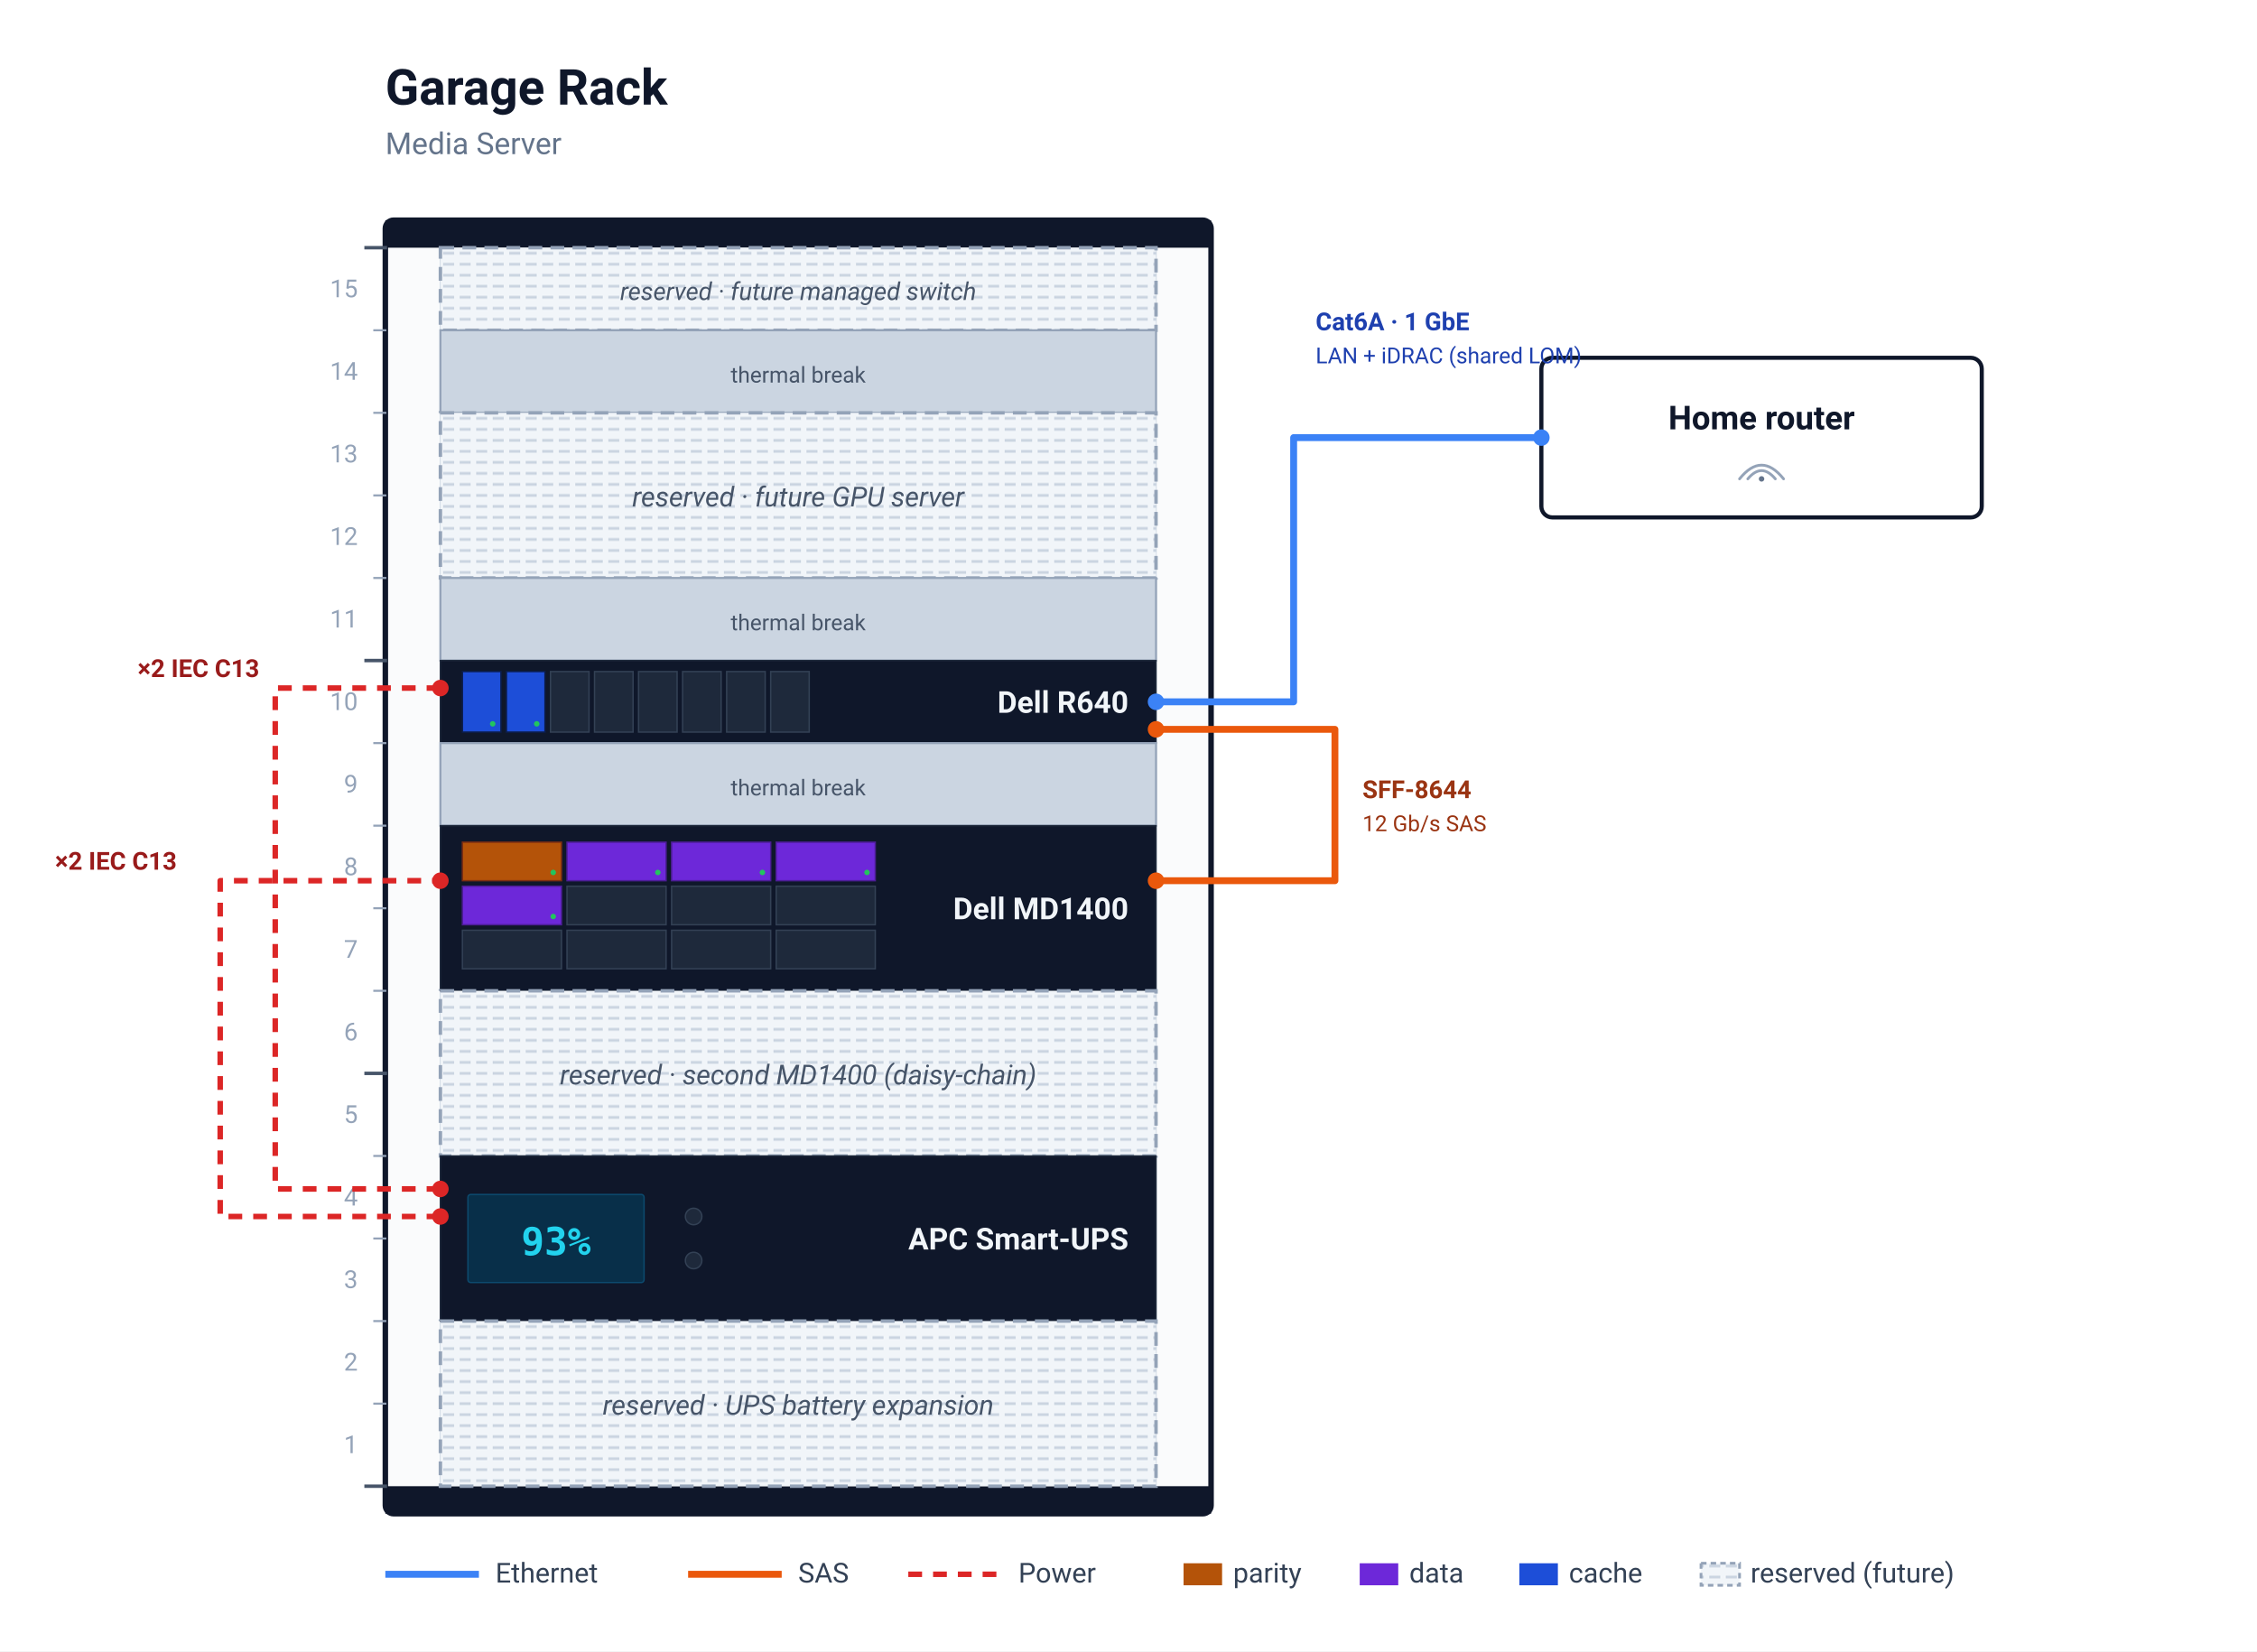
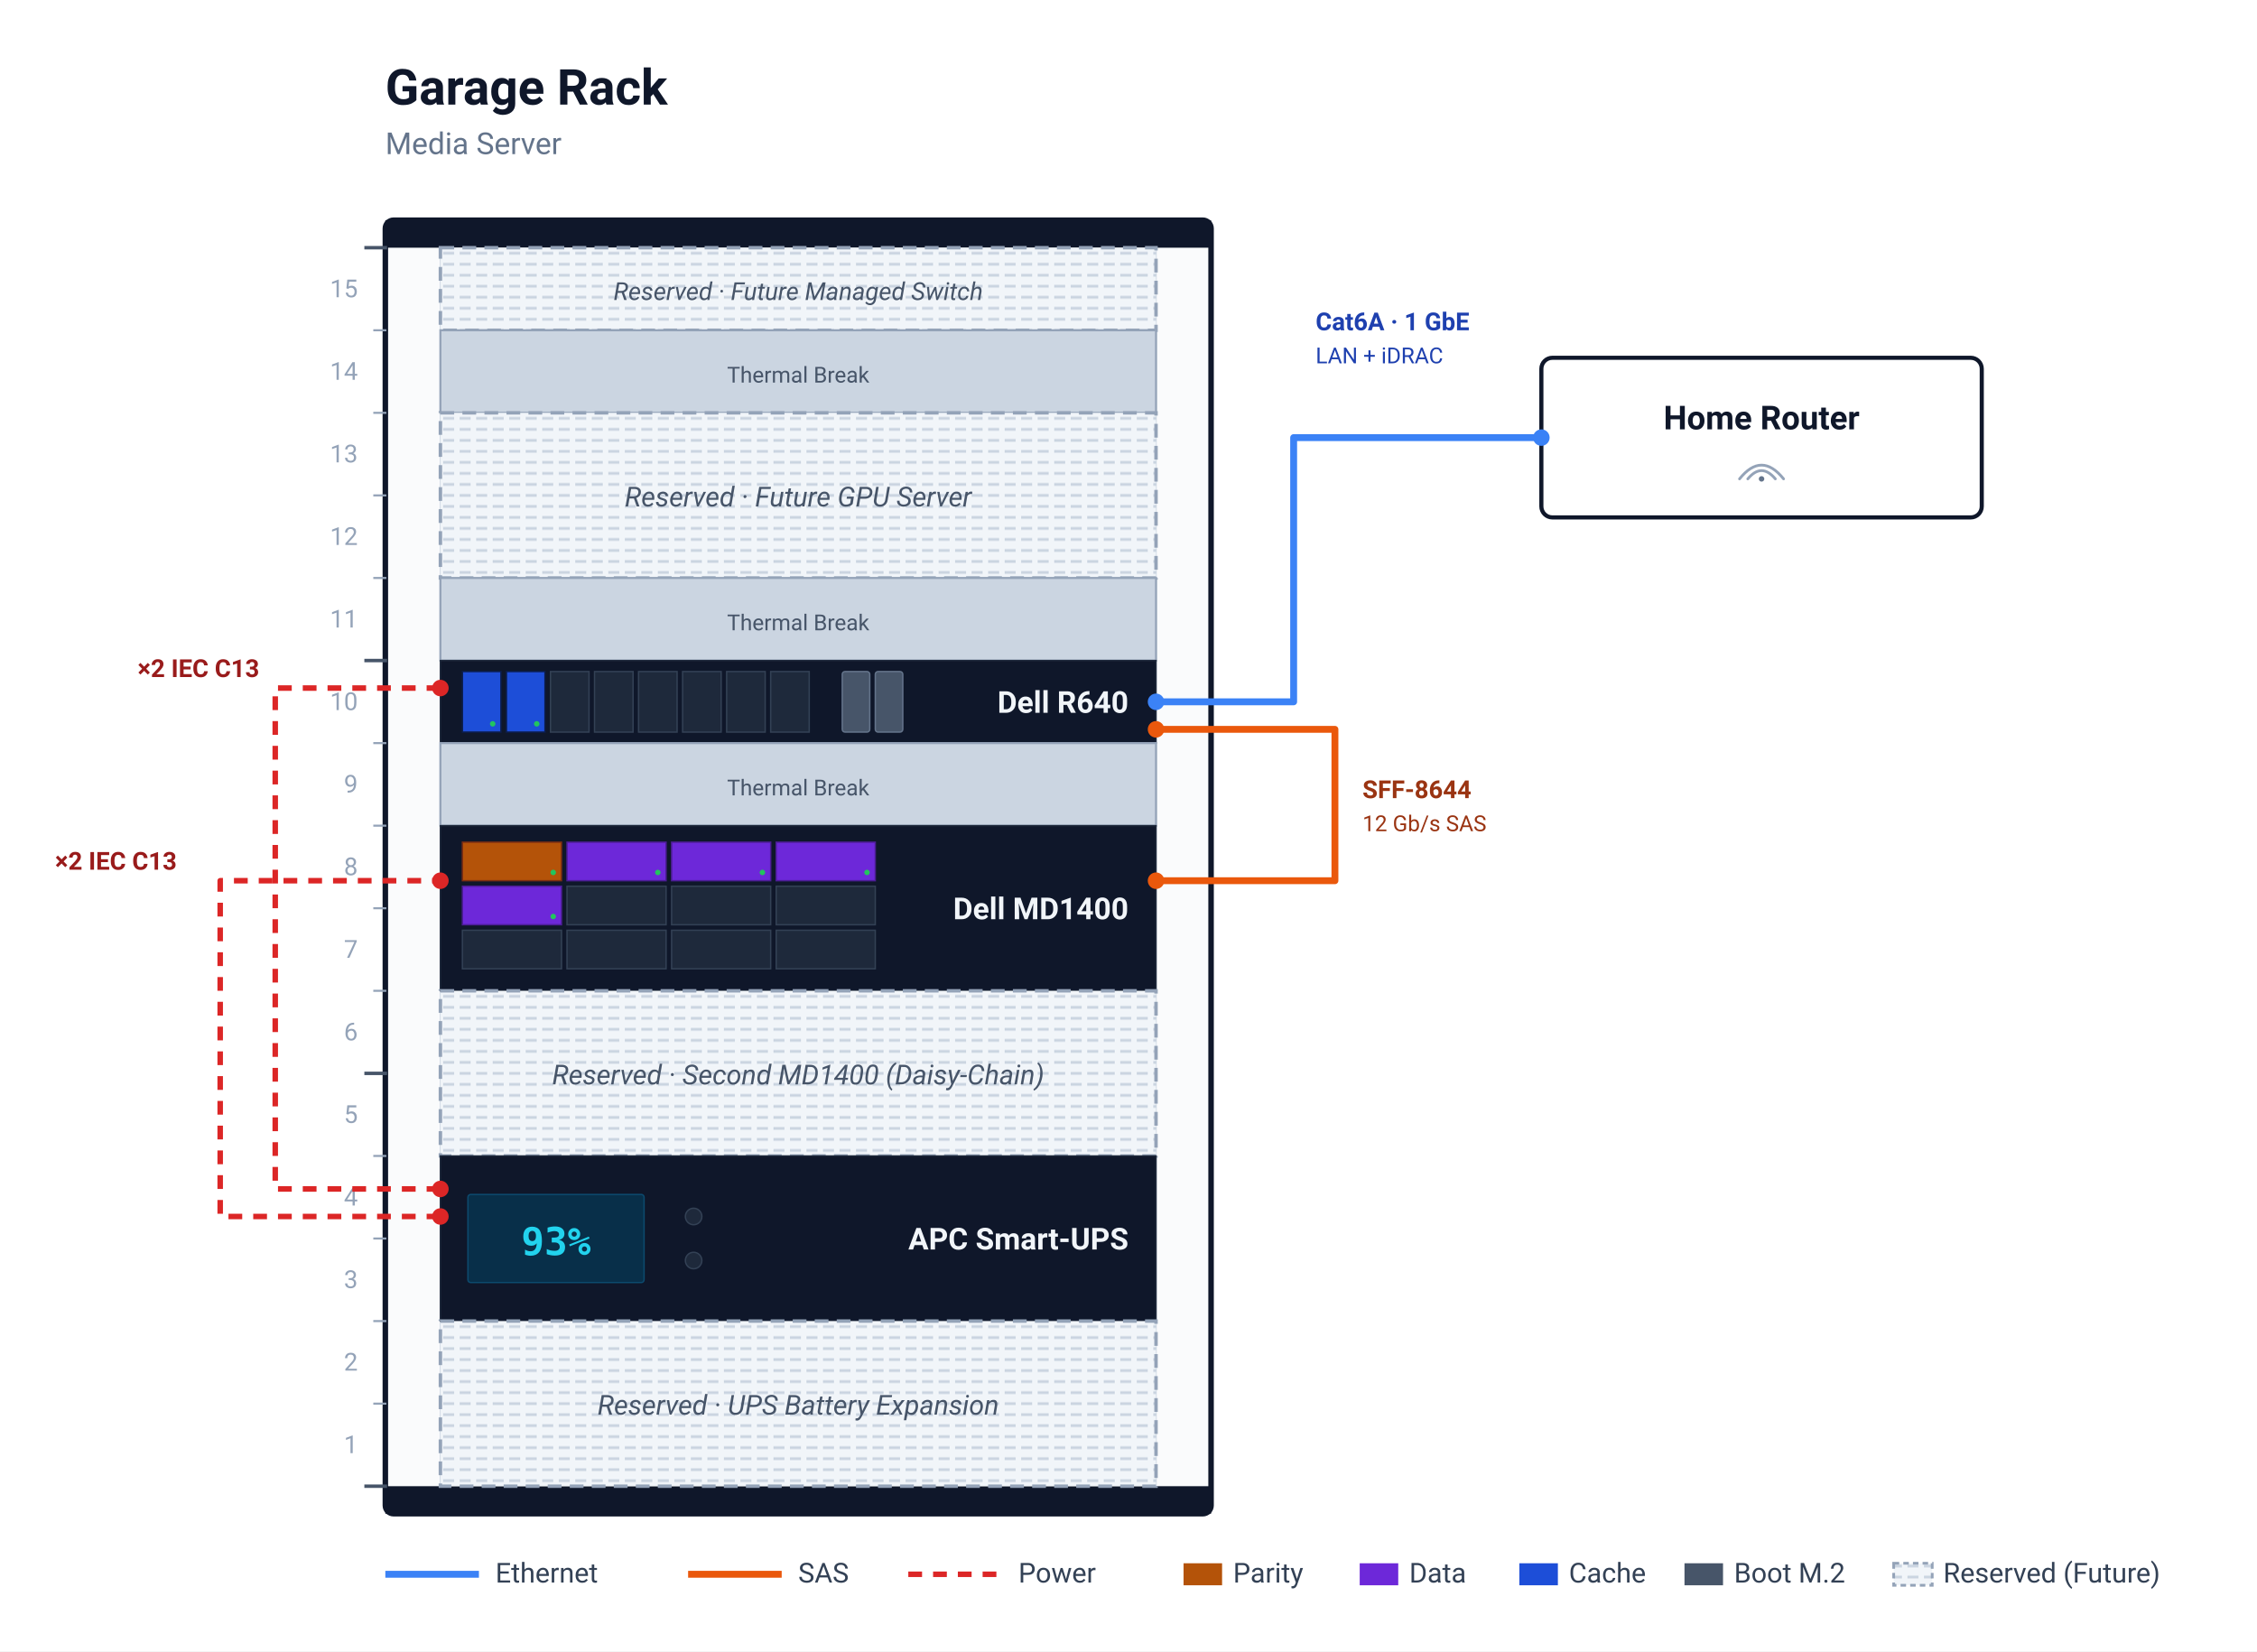
<svg xmlns="http://www.w3.org/2000/svg" viewBox="0 0 820 600" font-family="-apple-system, BlinkMacSystemFont, 'Segoe UI', Roboto, Inter, Helvetica, Arial, sans-serif">
  <defs>
    <pattern id="vent" x="0" y="0" width="6" height="4" patternUnits="userSpaceOnUse">
      <rect width="6" height="4" fill="#f1f5f9" />
      <rect x="1" y="1.5" width="4" height="1" fill="#cbd5e1" />
    </pattern>
  </defs>
  <rect width="820" height="600" fill="#ffffff" />
  <text x="140" y="38" font-size="18" font-weight="700" fill="#0f172a">Garage Rack</text>
  <text x="140" y="56" font-size="11" fill="#64748b">Media Server</text>
  <g transform="translate(140, 80)">
    <rect x="0" y="0" width="300" height="470" fill="#fafbfc" stroke="#0f172a" stroke-width="2" rx="3" />
    <rect x="0" y="0" width="300" height="10" fill="#0f172a" />
    <rect x="0" y="460" width="300" height="10" fill="#0f172a" />
    <line x1="20" y1="10" x2="20" y2="460" stroke="#cbd5e1" stroke-width="0.5" />
    <line x1="280" y1="10" x2="280" y2="460" stroke="#cbd5e1" stroke-width="0.5" />
    <g font-size="9" fill="#94a3b8" text-anchor="end">
      <text x="-10" y="28">15</text>
      <text x="-10" y="58">14</text>
      <text x="-10" y="88">13</text>
      <text x="-10" y="118">12</text>
      <text x="-10" y="148">11</text>
      <text x="-10" y="178">10</text>
      <text x="-10" y="208">9</text>
      <text x="-10" y="238">8</text>
      <text x="-10" y="268">7</text>
      <text x="-10" y="298">6</text>
      <text x="-10" y="328">5</text>
      <text x="-10" y="358">4</text>
      <text x="-10" y="388">3</text>
      <text x="-10" y="418">2</text>
      <text x="-10" y="448">1</text>
    </g>
    <g stroke="#94a3b8" stroke-linecap="square">
      <g stroke-width="0.75">
        <line x1="-4" y1="40" x2="0" y2="40" />
        <line x1="-4" y1="70" x2="0" y2="70" />
        <line x1="-4" y1="100" x2="0" y2="100" />
        <line x1="-4" y1="130" x2="0" y2="130" />
        <line x1="-4" y1="190" x2="0" y2="190" />
        <line x1="-4" y1="220" x2="0" y2="220" />
        <line x1="-4" y1="250" x2="0" y2="250" />
        <line x1="-4" y1="280" x2="0" y2="280" />
        <line x1="-4" y1="340" x2="0" y2="340" />
        <line x1="-4" y1="370" x2="0" y2="370" />
        <line x1="-4" y1="400" x2="0" y2="400" />
        <line x1="-4" y1="430" x2="0" y2="430" />
      </g>
      <g stroke-width="1.25" stroke="#475569">
        <line x1="-7" y1="10" x2="0" y2="10" />
        <line x1="-7" y1="160" x2="0" y2="160" />
        <line x1="-7" y1="310" x2="0" y2="310" />
        <line x1="-7" y1="460" x2="0" y2="460" />
      </g>
    </g>
    <g transform="translate(20, 10)">
      <rect width="260" height="30" fill="url(#vent)" stroke="#94a3b8" stroke-width="1.25" stroke-dasharray="5 3" />
-       <text x="130" y="19" font-size="9" fill="#475569" text-anchor="middle" font-style="italic">reserved · future managed switch</text>
+       <text x="130" y="19" font-size="9" fill="#475569" text-anchor="middle" font-style="italic">Reserved · Future Managed Switch</text>
    </g>
    <g transform="translate(20, 40)">
      <rect width="260" height="30" fill="#cbd5e1" stroke="#94a3b8" stroke-width="0.75" />
-       <text x="130" y="19" font-size="8" fill="#475569" text-anchor="middle">thermal break</text>
+       <text x="130" y="19" font-size="8" fill="#475569" text-anchor="middle">Thermal Break</text>
    </g>
    <g transform="translate(20, 70)">
      <rect width="260" height="60" fill="url(#vent)" stroke="#94a3b8" stroke-width="1.25" stroke-dasharray="5 3" />
-       <text x="130" y="34" font-size="10" fill="#475569" text-anchor="middle" font-style="italic">reserved · future GPU server</text>
+       <text x="130" y="34" font-size="10" fill="#475569" text-anchor="middle" font-style="italic">Reserved · Future GPU Server</text>
    </g>
    <g transform="translate(20, 130)">
      <rect width="260" height="30" fill="#cbd5e1" stroke="#94a3b8" stroke-width="0.75" />
-       <text x="130" y="19" font-size="8" fill="#475569" text-anchor="middle">thermal break</text>
+       <text x="130" y="19" font-size="8" fill="#475569" text-anchor="middle">Thermal Break</text>
    </g>
    <g transform="translate(20, 160)">
      <rect width="260" height="30" fill="#0f172a" stroke="#1e293b" stroke-width="0.5" />
      <g transform="translate(8, 4)">
        <rect x="0" y="0" width="14" height="22" fill="#1d4ed8" stroke="#0b1d4d" stroke-width="0.5" />
        <rect x="16" y="0" width="14" height="22" fill="#1d4ed8" stroke="#0b1d4d" stroke-width="0.5" />
        <rect x="32" y="0" width="14" height="22" fill="#1e293b" stroke="#334155" stroke-width="0.5" />
        <rect x="48" y="0" width="14" height="22" fill="#1e293b" stroke="#334155" stroke-width="0.5" />
        <rect x="64" y="0" width="14" height="22" fill="#1e293b" stroke="#334155" stroke-width="0.5" />
        <rect x="80" y="0" width="14" height="22" fill="#1e293b" stroke="#334155" stroke-width="0.5" />
        <rect x="96" y="0" width="14" height="22" fill="#1e293b" stroke="#334155" stroke-width="0.5" />
        <rect x="112" y="0" width="14" height="22" fill="#1e293b" stroke="#334155" stroke-width="0.5" />
        <circle cx="11" cy="19" r="1" fill="#22c55e" />
        <circle cx="27" cy="19" r="1" fill="#22c55e" />
      </g>
+       <g transform="translate(146, 4)">
+         <rect x="0" y="0" width="10" height="22" fill="#475569" stroke="#64748b" stroke-width="0.5" rx="1" />
+         <rect x="12" y="0" width="10" height="22" fill="#475569" stroke="#64748b" stroke-width="0.5" rx="1" />
+       </g>
      <text x="250" y="19" fill="#f1f5f9" font-size="11" font-weight="600" text-anchor="end">Dell R640</text>
    </g>
    <g transform="translate(20, 190)">
      <rect width="260" height="30" fill="#cbd5e1" stroke="#94a3b8" stroke-width="0.75" />
-       <text x="130" y="19" font-size="8" fill="#475569" text-anchor="middle">thermal break</text>
+       <text x="130" y="19" font-size="8" fill="#475569" text-anchor="middle">Thermal Break</text>
    </g>
    <g transform="translate(20, 220)">
      <rect width="260" height="60" fill="#0f172a" stroke="#1e293b" stroke-width="0.5" />
      <g transform="translate(8, 6)">
        <rect x="0" y="0" width="36" height="14" fill="#b45309" stroke="#7c2d12" stroke-width="0.5" />
        <rect x="38" y="0" width="36" height="14" fill="#6d28d9" stroke="#4c1d95" stroke-width="0.5" />
        <rect x="76" y="0" width="36" height="14" fill="#6d28d9" stroke="#4c1d95" stroke-width="0.5" />
        <rect x="114" y="0" width="36" height="14" fill="#6d28d9" stroke="#4c1d95" stroke-width="0.5" />
        <rect x="0" y="16" width="36" height="14" fill="#6d28d9" stroke="#4c1d95" stroke-width="0.5" />
        <rect x="38" y="16" width="36" height="14" fill="#1e293b" stroke="#334155" stroke-width="0.5" />
        <rect x="76" y="16" width="36" height="14" fill="#1e293b" stroke="#334155" stroke-width="0.5" />
        <rect x="114" y="16" width="36" height="14" fill="#1e293b" stroke="#334155" stroke-width="0.5" />
        <rect x="0" y="32" width="36" height="14" fill="#1e293b" stroke="#334155" stroke-width="0.5" />
        <rect x="38" y="32" width="36" height="14" fill="#1e293b" stroke="#334155" stroke-width="0.5" />
        <rect x="76" y="32" width="36" height="14" fill="#1e293b" stroke="#334155" stroke-width="0.5" />
        <rect x="114" y="32" width="36" height="14" fill="#1e293b" stroke="#334155" stroke-width="0.5" />
        <circle cx="33" cy="11" r="1" fill="#22c55e" />
        <circle cx="71" cy="11" r="1" fill="#22c55e" />
        <circle cx="109" cy="11" r="1" fill="#22c55e" />
        <circle cx="147" cy="11" r="1" fill="#22c55e" />
        <circle cx="33" cy="27" r="1" fill="#22c55e" />
      </g>
      <text x="250" y="34" fill="#f1f5f9" font-size="11" font-weight="600" text-anchor="end">Dell MD1400</text>
    </g>
    <g transform="translate(20, 280)">
      <rect width="260" height="60" fill="url(#vent)" stroke="#94a3b8" stroke-width="1.25" stroke-dasharray="5 3" />
-       <text x="130" y="34" font-size="10" fill="#475569" text-anchor="middle" font-style="italic">reserved · second MD1400 (daisy-chain)</text>
+       <text x="130" y="34" font-size="10" fill="#475569" text-anchor="middle" font-style="italic">Reserved · Second MD1400 (Daisy-Chain)</text>
    </g>
    <g transform="translate(20, 340)">
      <rect width="260" height="60" fill="#0f172a" stroke="#1e293b" stroke-width="0.5" />
      <rect x="10" y="14" width="64" height="32" fill="#082f49" stroke="#0c4a6e" stroke-width="0.5" rx="1" />
      <text x="42" y="36" fill="#22d3ee" font-size="14" text-anchor="middle" font-family="ui-monospace, 'SF Mono', Consolas, monospace" font-weight="600">93%</text>
      <circle cx="92" cy="22" r="3" fill="#1e293b" stroke="#334155" stroke-width="0.5" />
      <circle cx="92" cy="38" r="3" fill="#1e293b" stroke="#334155" stroke-width="0.5" />
      <text x="250" y="34" fill="#f1f5f9" font-size="11" font-weight="600" text-anchor="end">APC Smart-UPS</text>
    </g>
    <g transform="translate(20, 400)">
      <rect width="260" height="60" fill="url(#vent)" stroke="#94a3b8" stroke-width="1.25" stroke-dasharray="5 3" />
-       <text x="130" y="34" font-size="10" fill="#475569" text-anchor="middle" font-style="italic">reserved · UPS battery expansion</text>
+       <text x="130" y="34" font-size="10" fill="#475569" text-anchor="middle" font-style="italic">Reserved · UPS Battery Expansion</text>
    </g>
  </g>
  <g>
    <path d="M 160 432 L 100 432 L 100 250 L 160 250" fill="none" stroke="#dc2626" stroke-width="2" stroke-linejoin="round" stroke-dasharray="5 4" />
    <circle cx="160" cy="432" r="3" fill="#dc2626" />
    <circle cx="160" cy="250" r="3" fill="#dc2626" />
    <text x="50" y="246" font-size="9" font-weight="600" fill="#991b1b">×2 IEC C13</text>
  </g>
  <g>
    <path d="M 160 442 L 80 442 L 80 320 L 160 320" fill="none" stroke="#dc2626" stroke-width="2" stroke-linejoin="round" stroke-dasharray="5 4" />
    <circle cx="160" cy="442" r="3" fill="#dc2626" />
    <circle cx="160" cy="320" r="3" fill="#dc2626" />
    <text x="20" y="316" font-size="9" font-weight="600" fill="#991b1b">×2 IEC C13</text>
  </g>
  <g transform="translate(560, 130)">
    <rect width="160" height="58" fill="#ffffff" stroke="#0f172a" stroke-width="1.5" rx="4" />
-     <text x="80" y="26" fill="#0f172a" font-size="12" font-weight="600" text-anchor="middle">Home router</text>
+     <text x="80" y="26" fill="#0f172a" font-size="12" font-weight="600" text-anchor="middle">Home Router</text>
    <g transform="translate(72, 36)" fill="none" stroke="#94a3b8" stroke-width="1" stroke-linecap="round">
      <path d="M 0 8 Q 8 -2 16 8" />
      <path d="M 3 8 Q 8 2 13 8" />
      <circle cx="8" cy="8" r="1" fill="#64748b" stroke="none" />
    </g>
  </g>
  <g>
    <path d="M 420 255 L 470 255 L 470 159 L 560 159" fill="none" stroke="#3b82f6" stroke-width="2.5" stroke-linejoin="round" />
    <circle cx="420" cy="255" r="3" fill="#3b82f6" />
    <circle cx="560" cy="159" r="3" fill="#3b82f6" />
    <text x="478" y="120" fill="#1e40af" font-size="9" font-weight="600">Cat6A · 1 GbE</text>
-     <text x="478" y="132" fill="#1e40af" font-size="8">LAN + iDRAC (shared LOM)</text>
+     <text x="478" y="132" fill="#1e40af" font-size="8">LAN + iDRAC</text>
  </g>
  <g>
    <path d="M 420 265 L 485 265 L 485 320 L 420 320" fill="none" stroke="#ea580c" stroke-width="2.5" stroke-linejoin="round" />
    <circle cx="420" cy="265" r="3" fill="#ea580c" />
    <circle cx="420" cy="320" r="3" fill="#ea580c" />
    <text x="495" y="290" fill="#9a3412" font-size="9" font-weight="600">SFF-8644</text>
    <text x="495" y="302" fill="#9a3412" font-size="8">12 Gb/s SAS</text>
  </g>
  <g transform="translate(140, 575)">
    <line x1="0" y1="-3" x2="34" y2="-3" stroke="#3b82f6" stroke-width="2.5" />
    <text x="40" y="0" font-size="10" fill="#334155">Ethernet</text>
    <line x1="110" y1="-3" x2="144" y2="-3" stroke="#ea580c" stroke-width="2.5" />
    <text x="150" y="0" font-size="10" fill="#334155">SAS</text>
    <line x1="190" y1="-3" x2="224" y2="-3" stroke="#dc2626" stroke-width="2" stroke-dasharray="5 4" />
    <text x="230" y="0" font-size="10" fill="#334155">Power</text>
    <rect x="290" y="-7" width="14" height="8" fill="#b45309" />
-     <text x="308" y="0" font-size="10" fill="#334155">parity</text>
+     <text x="308" y="0" font-size="10" fill="#334155">Parity</text>
    <rect x="354" y="-7" width="14" height="8" fill="#6d28d9" />
-     <text x="372" y="0" font-size="10" fill="#334155">data</text>
+     <text x="372" y="0" font-size="10" fill="#334155">Data</text>
    <rect x="412" y="-7" width="14" height="8" fill="#1d4ed8" />
-     <text x="430" y="0" font-size="10" fill="#334155">cache</text>
-     <rect x="478" y="-7" width="14" height="8" fill="url(#vent)" stroke="#94a3b8" stroke-width="1" stroke-dasharray="2 1.5" />
-     <text x="496" y="0" font-size="10" fill="#334155">reserved (future)</text>
+     <text x="430" y="0" font-size="10" fill="#334155">Cache</text>
+     <rect x="472" y="-7" width="14" height="8" fill="#475569" />
+     <text x="490" y="0" font-size="10" fill="#334155">Boot M.2</text>
+     <rect x="548" y="-7" width="14" height="8" fill="url(#vent)" stroke="#94a3b8" stroke-width="1" stroke-dasharray="2 1.5" />
+     <text x="566" y="0" font-size="10" fill="#334155">Reserved (Future)</text>
  </g>
</svg>
